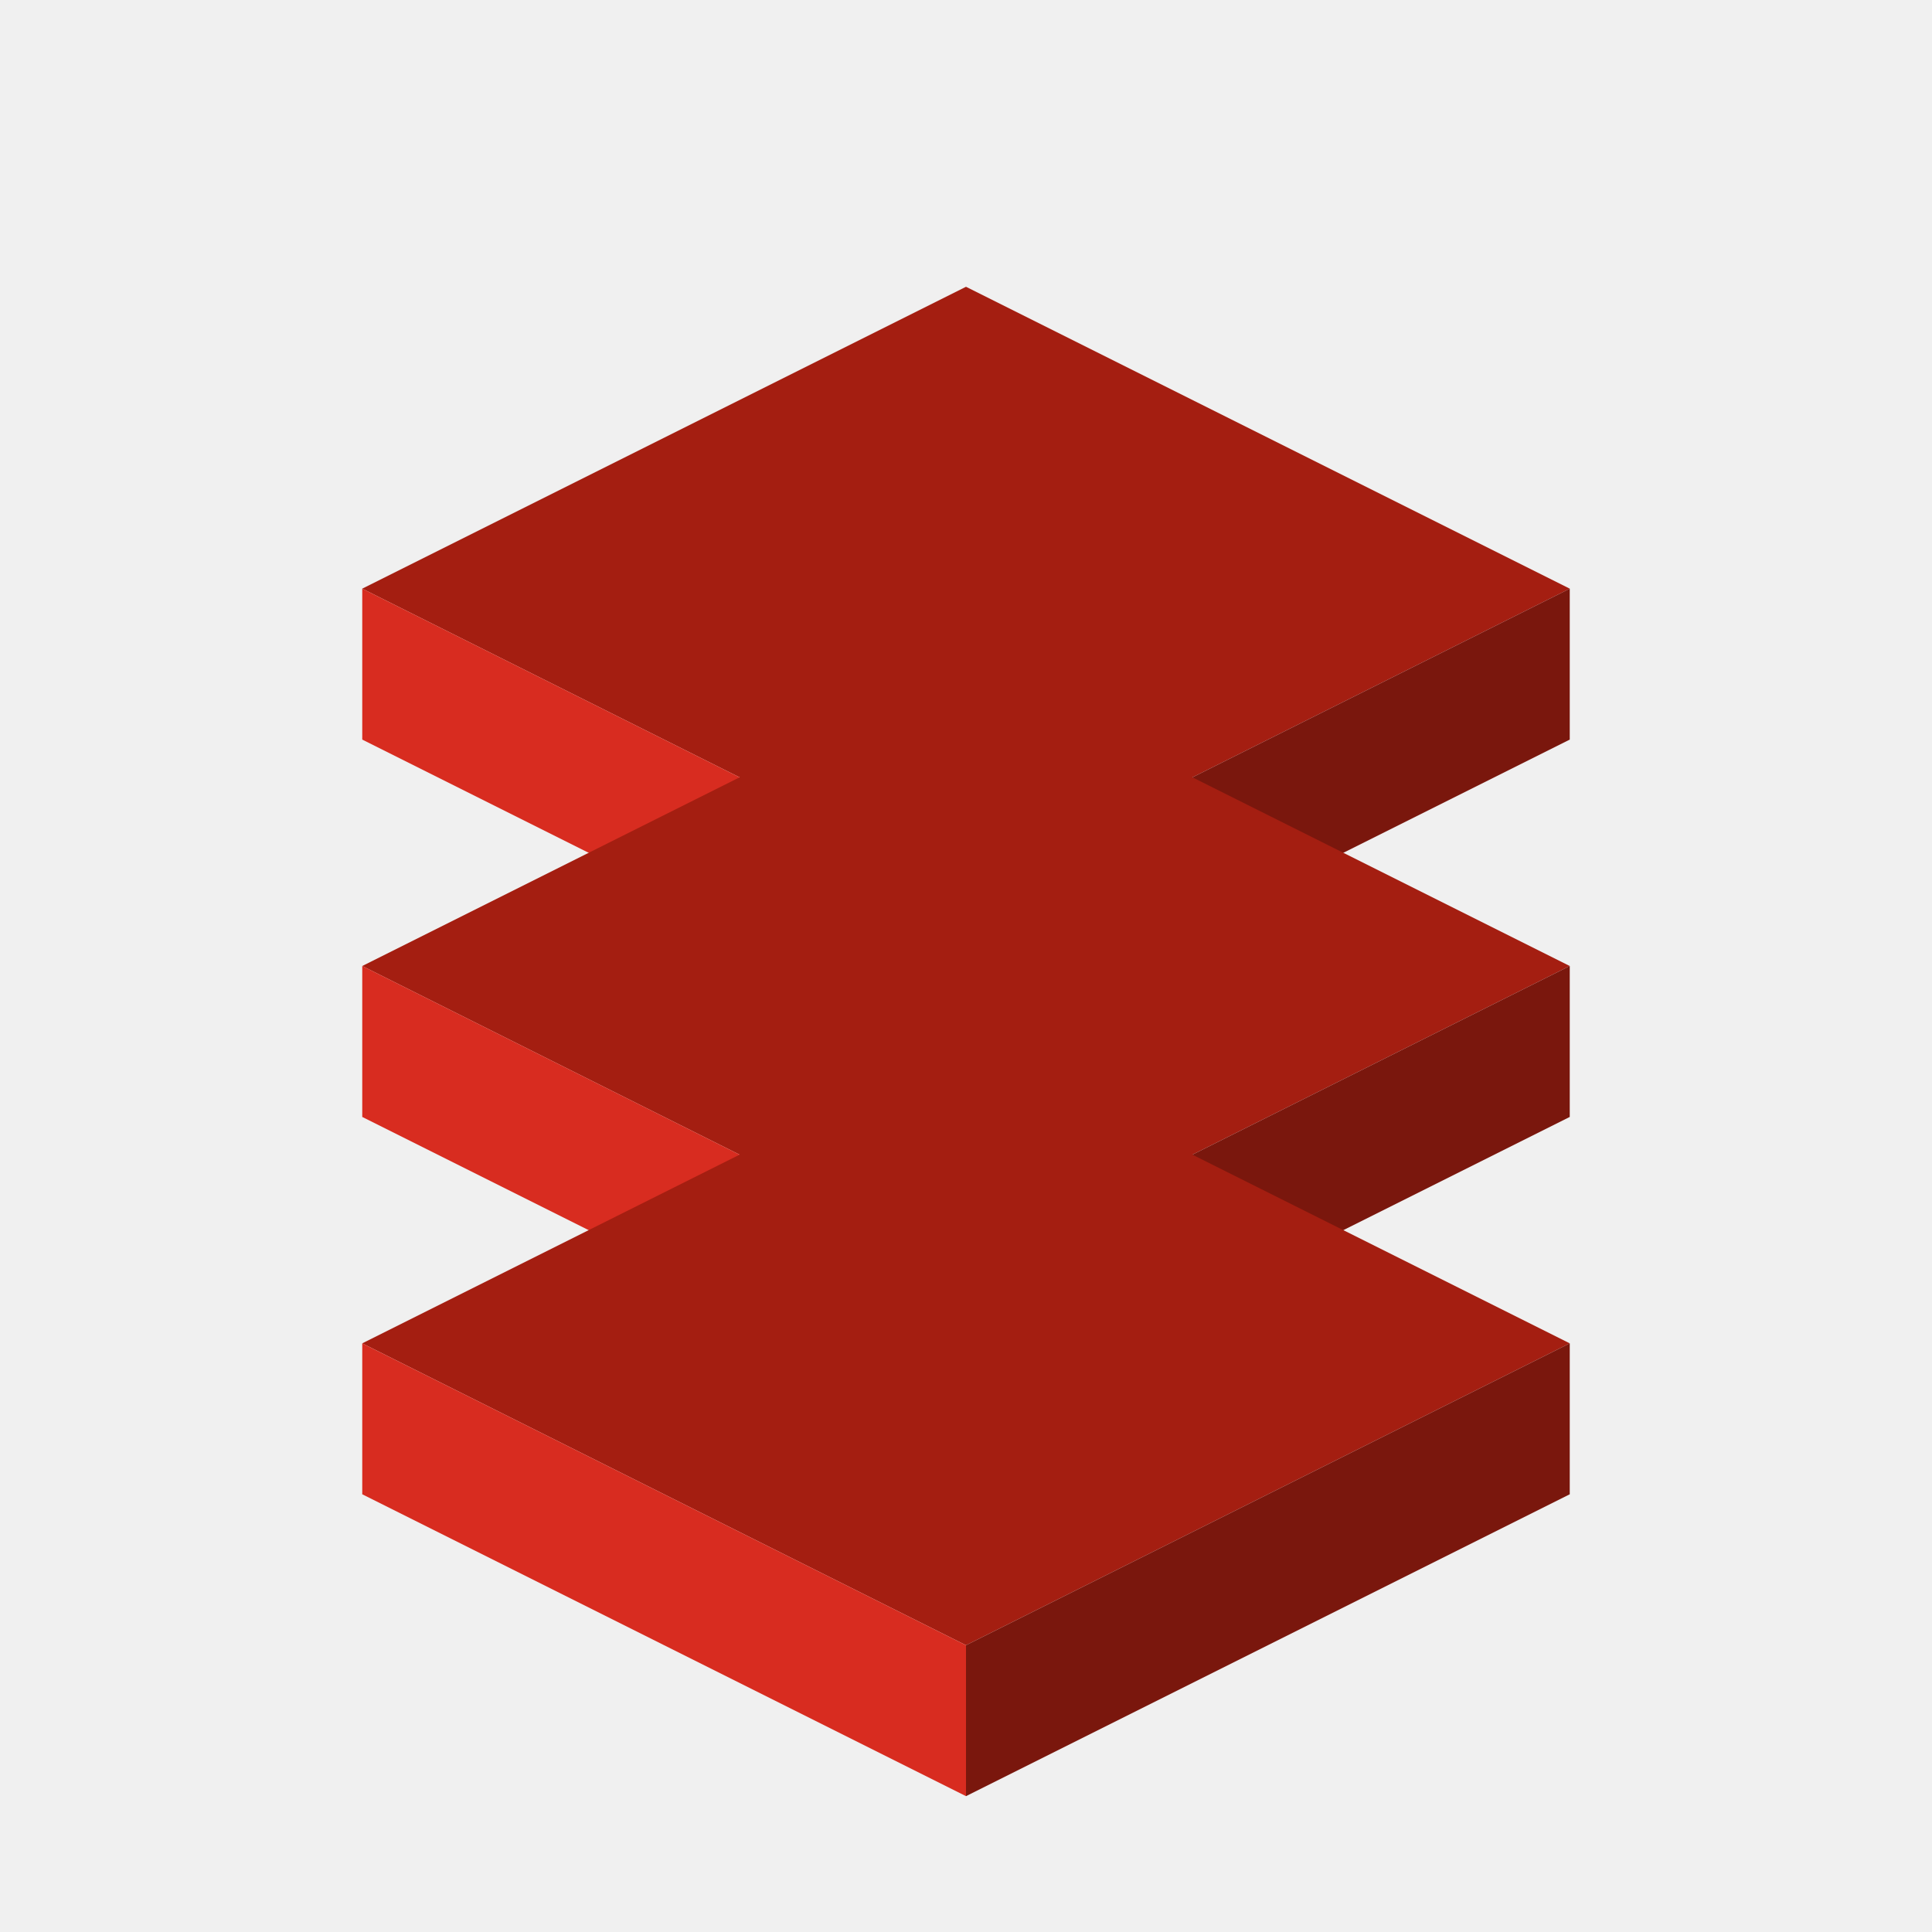
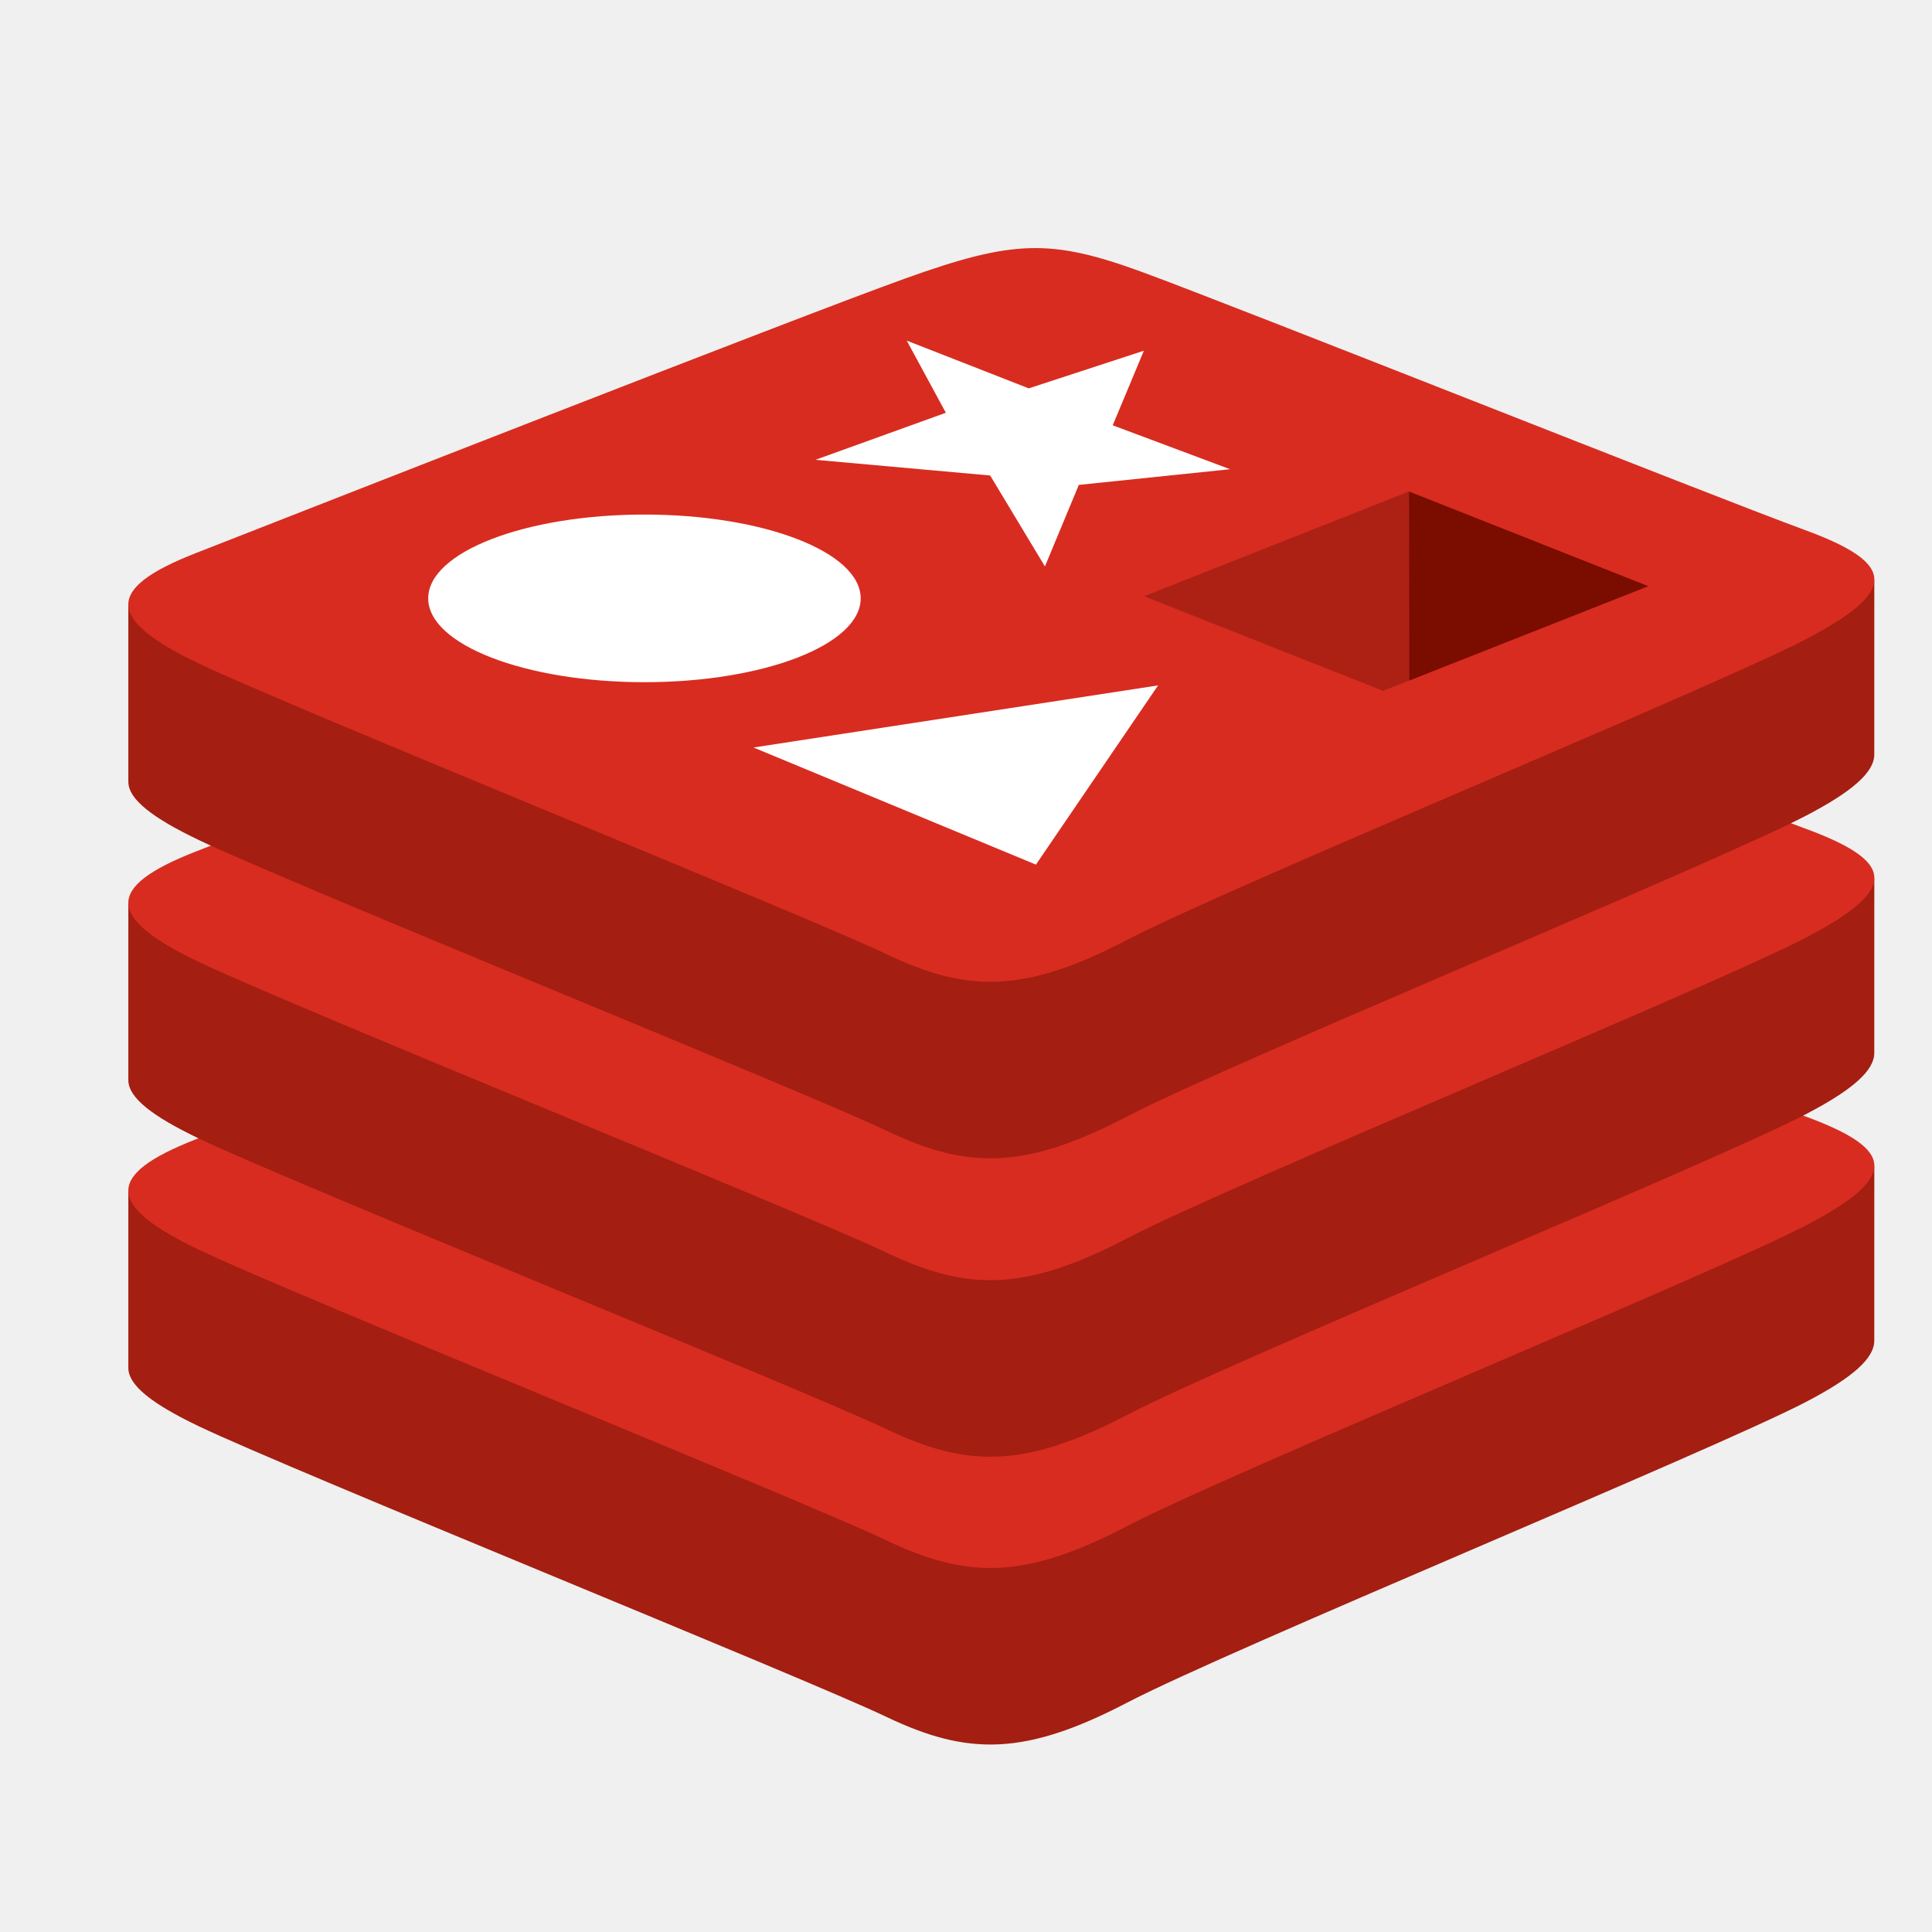
<svg xmlns="http://www.w3.org/2000/svg" viewBox="0 0 128 128">
-   <g transform="translate(64, 64)">
-     <polygon points="0,-45 40,-25 0,-5 -40,-25" fill="#A41E11" />
-     <polygon points="0,-5 40,-25 40,-15 0,5" fill="#7A170D" />
-     <polygon points="0,-5 -40,-25 -40,-15 0,5" fill="#D82C20" />
-     <polygon points="0,-20 40,0 0,20 -40,0" fill="#A41E11" />
-     <polygon points="0,20 40,0 40,10 0,30" fill="#7A170D" />
-     <polygon points="0,20 -40,0 -40,10 0,30" fill="#D82C20" />
-     <polygon points="0,5 40,25 0,45 -40,25" fill="#A41E11" />
-     <polygon points="0,45 40,25 40,35 0,55" fill="#7A170D" />
-     <polygon points="0,45 -40,25 -40,35 0,55" fill="#D82C20" />
+   <g transform="translate(-108, -138) scale(0.68)">
+     <path fill="#A41E11" d="M334.774,339.535c-9.078,4.732-56.106,24.068-66.118,29.287c-10.012,5.221-15.574,5.17-23.483,1.389s-57.955-23.996-66.97-28.305c-4.506-2.154-6.875-3.971-6.875-5.688c0-1.713,0-17.195,0-17.195s65.153-14.184,75.672-17.957c10.518-3.774,14.167-3.91,23.118-0.631c8.952,3.279,62.474,12.936,71.321,16.176c0,0-0.004,15.357-0.004,16.951C341.436,335.262,339.395,337.127,334.774,339.535z" />
+     <path fill="#D82C20" d="M334.774,322.336c-9.078,4.73-56.106,24.068-66.118,29.287c-10.012,5.221-15.574,5.17-23.483,1.389c-7.91-3.779-57.955-23.998-66.97-28.305c-9.015-4.309-9.204-7.275-0.348-10.742c8.855-3.469,58.626-22.996,69.146-26.77c10.518-3.772,14.167-3.91,23.118-0.63c8.952,3.279,55.699,21.886,64.545,25.126C343.512,314.934,343.852,317.604,334.774,322.336z" />
+     <path fill="#A41E11" d="M334.774,311.496c-9.078,4.732-56.106,24.068-66.118,29.289c-10.012,5.219-15.574,5.168-23.483,1.387c-7.91-3.779-57.955-23.996-66.97-28.305c-4.506-2.154-6.875-3.969-6.875-5.686c0-1.713,0-17.197,0-17.197s65.153-14.183,75.672-17.957c10.518-3.773,14.167-3.91,23.118-0.631c8.952,3.279,62.474,12.934,71.321,16.175c0,0-0.004,15.357-0.004,16.953C341.436,307.223,339.395,309.088,334.774,311.496z" />
+     <path fill="#D82C20" d="M334.774,294.297c-9.078,4.732-56.106,24.068-66.118,29.289c-10.012,5.219-15.574,5.168-23.483,1.387c-7.91-3.779-57.955-23.997-66.97-28.305c-9.015-4.308-9.204-7.274-0.348-10.743c8.855-3.467,58.626-22.995,69.146-26.768c10.518-3.773,14.167-3.91,23.118-0.631c8.952,3.279,55.699,21.885,64.545,25.126C343.512,286.894,343.852,289.565,334.774,294.297z" />
+     <path fill="#A41E11" d="M334.774,282.419c-9.078,4.732-56.106,24.069-66.118,29.29c-10.012,5.219-15.574,5.168-23.483,1.387c-7.91-3.779-57.955-23.997-66.97-28.305c-4.506-2.154-6.875-3.97-6.875-5.686c0-1.714,0-17.197,0-17.197s65.153-14.183,75.672-17.956c10.518-3.774,14.167-3.91,23.118-0.631c8.952,3.279,62.474,12.934,71.321,16.175c0,0-0.004,15.357-0.004,16.952C341.436,278.146,339.395,280.011,334.774,282.419z" />
+     <path fill="#D82C20" d="M334.774,265.22c-9.078,4.732-56.106,24.069-66.118,29.289c-10.012,5.219-15.574,5.168-23.483,1.388s-57.955-23.997-66.97-28.305c-9.015-4.308-9.204-7.275-0.348-10.743c8.855-3.468,58.626-22.994,69.146-26.768c10.518-3.774,14.167-3.91,23.118-0.63c8.952,3.279,55.699,21.885,64.545,25.126C343.512,257.817,343.852,260.489,334.774,265.22z" />
+     <polygon fill="#FFFFFF" points="259.055,240.78 270.272,237.111 267.236,244.379 278.667,248.657 263.933,250.186 260.631,258.13 255.296,249.269 238.277,247.74 250.978,243.157 247.168,236.128" />
+     <polygon fill="#FFFFFF" points="259.753,287.181 232.236,275.771 271.656,269.72" />
+     <ellipse fill="#FFFFFF" cx="221.612" cy="261.241" rx="21.069" ry="8.167" />
+     <polygon fill="#7A0C00" points="296.094,250.826 319.421,260.053 296.107,269.257" />
+     <polygon fill="#AD2115" points="296.094,250.826 296.107,269.257 293.582,270.253 270.281,261.036" />
  </g>
</svg>
